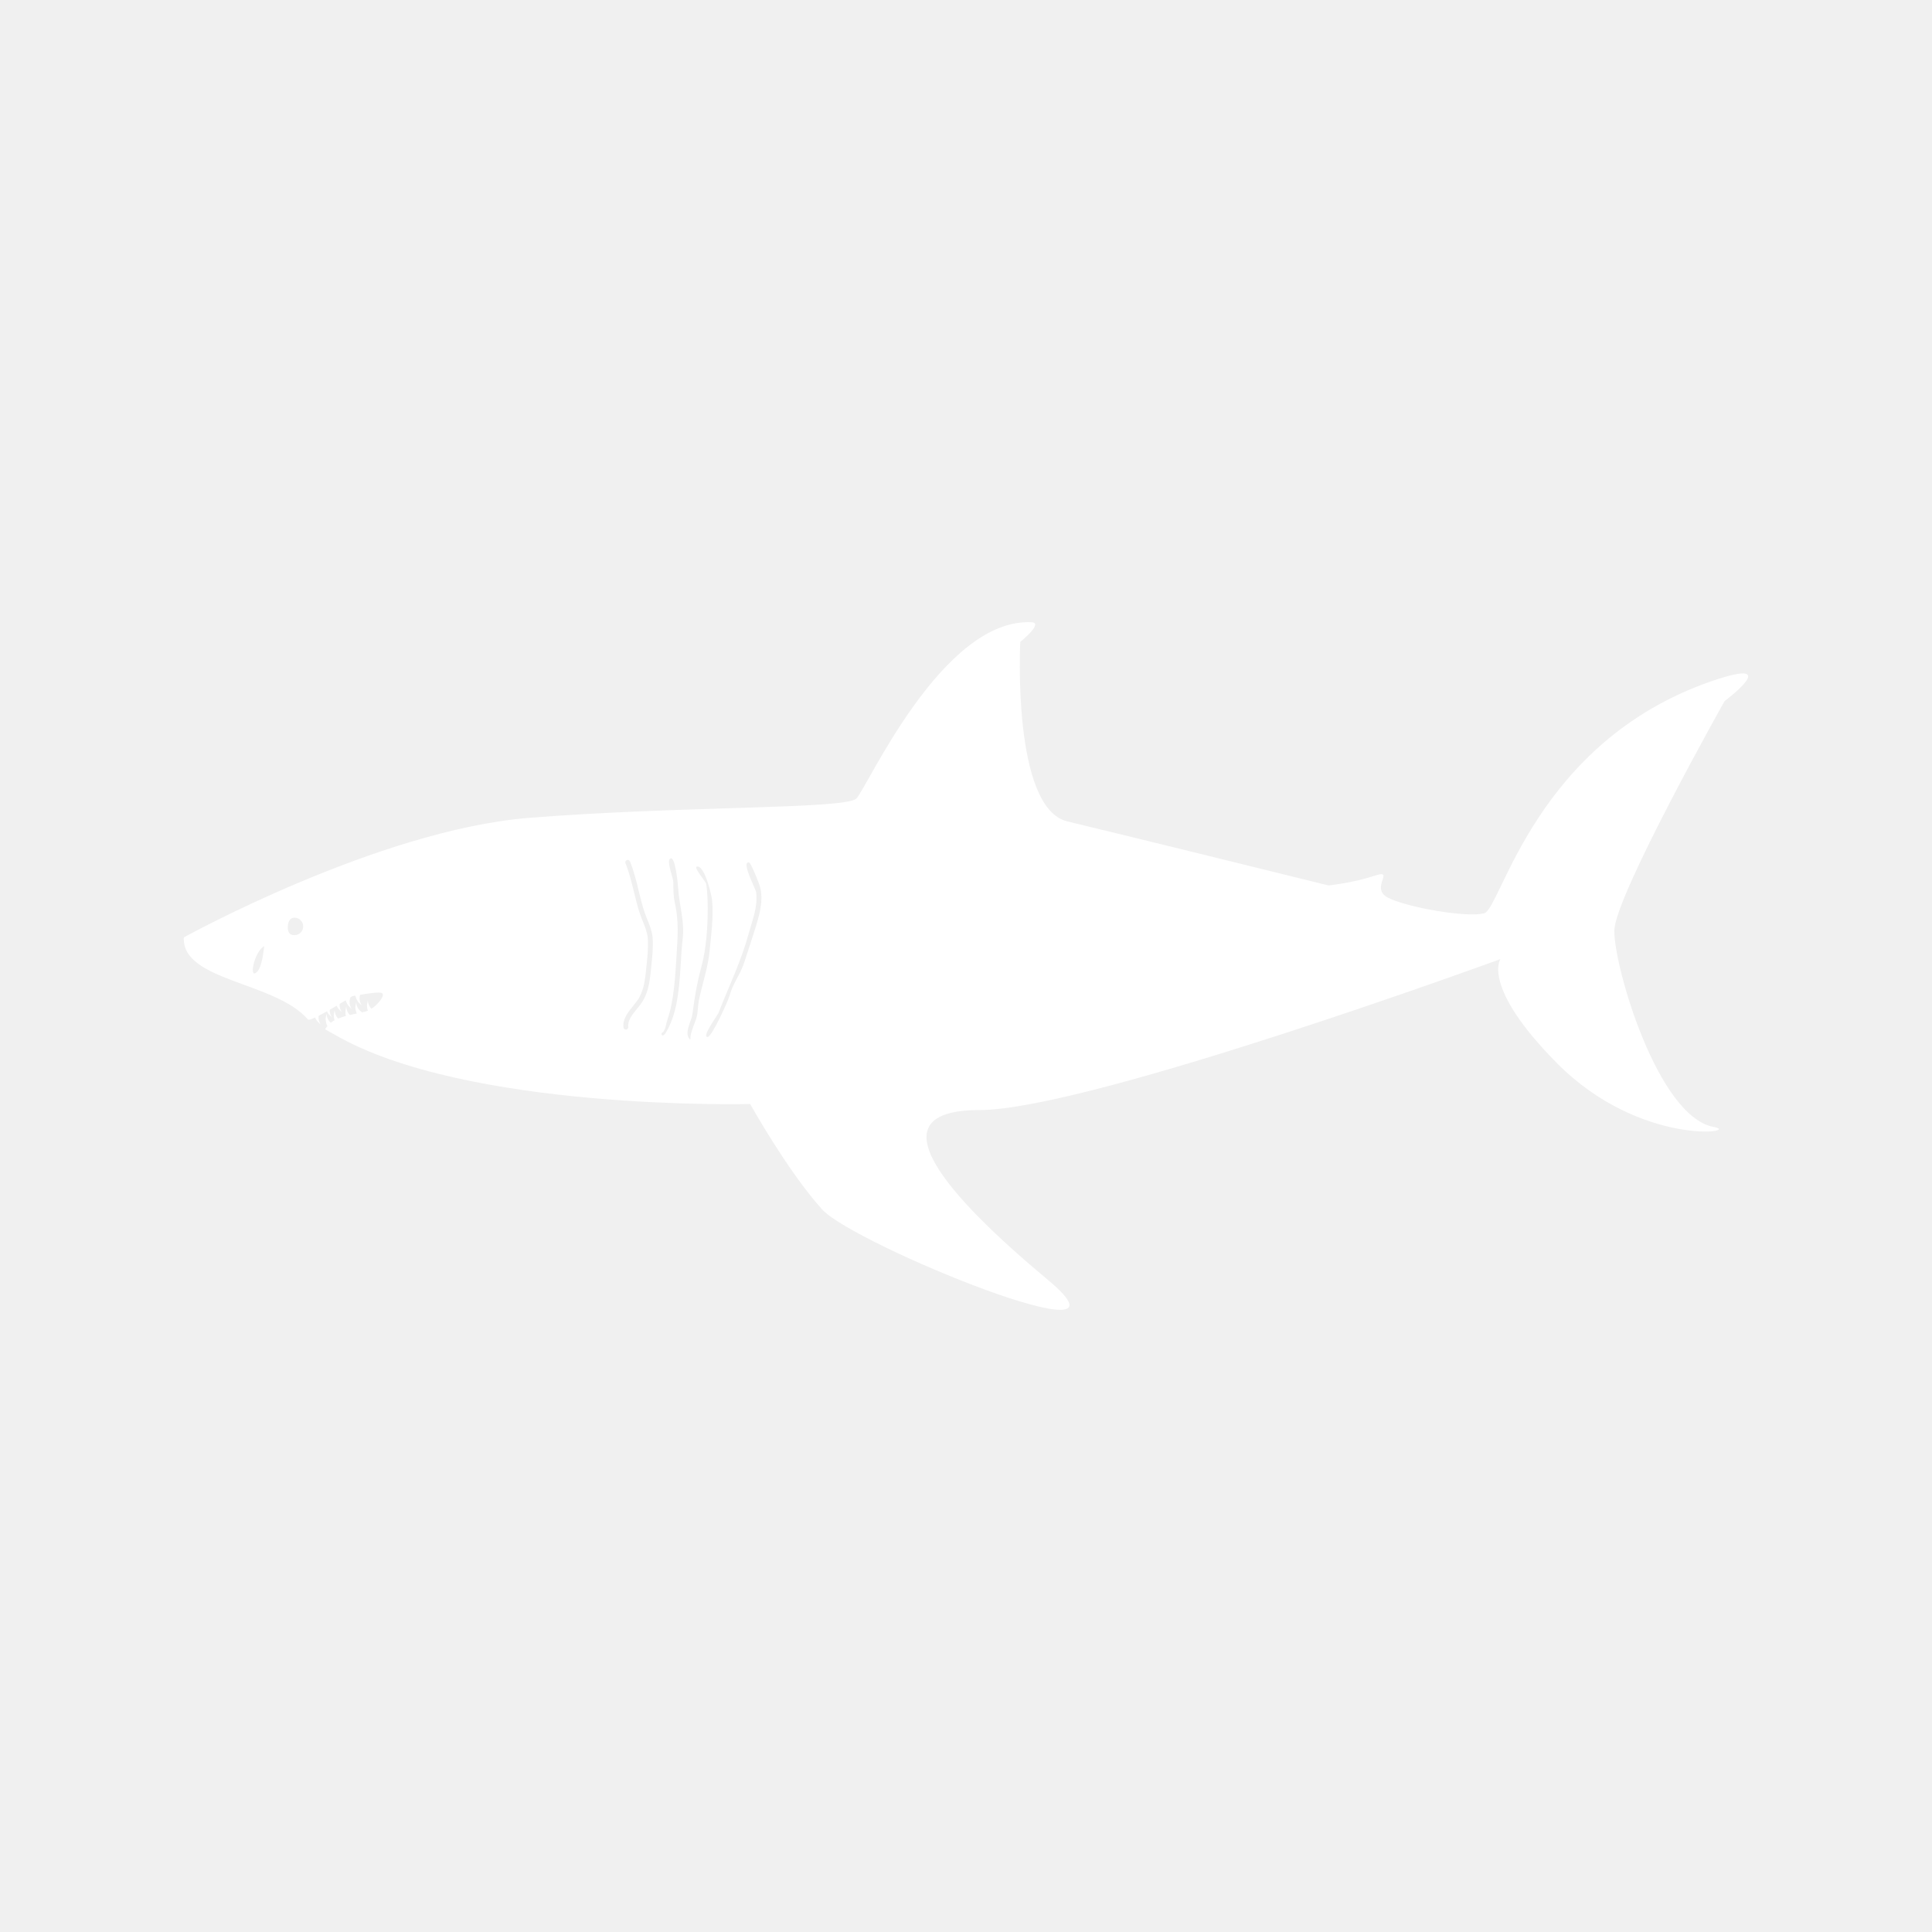
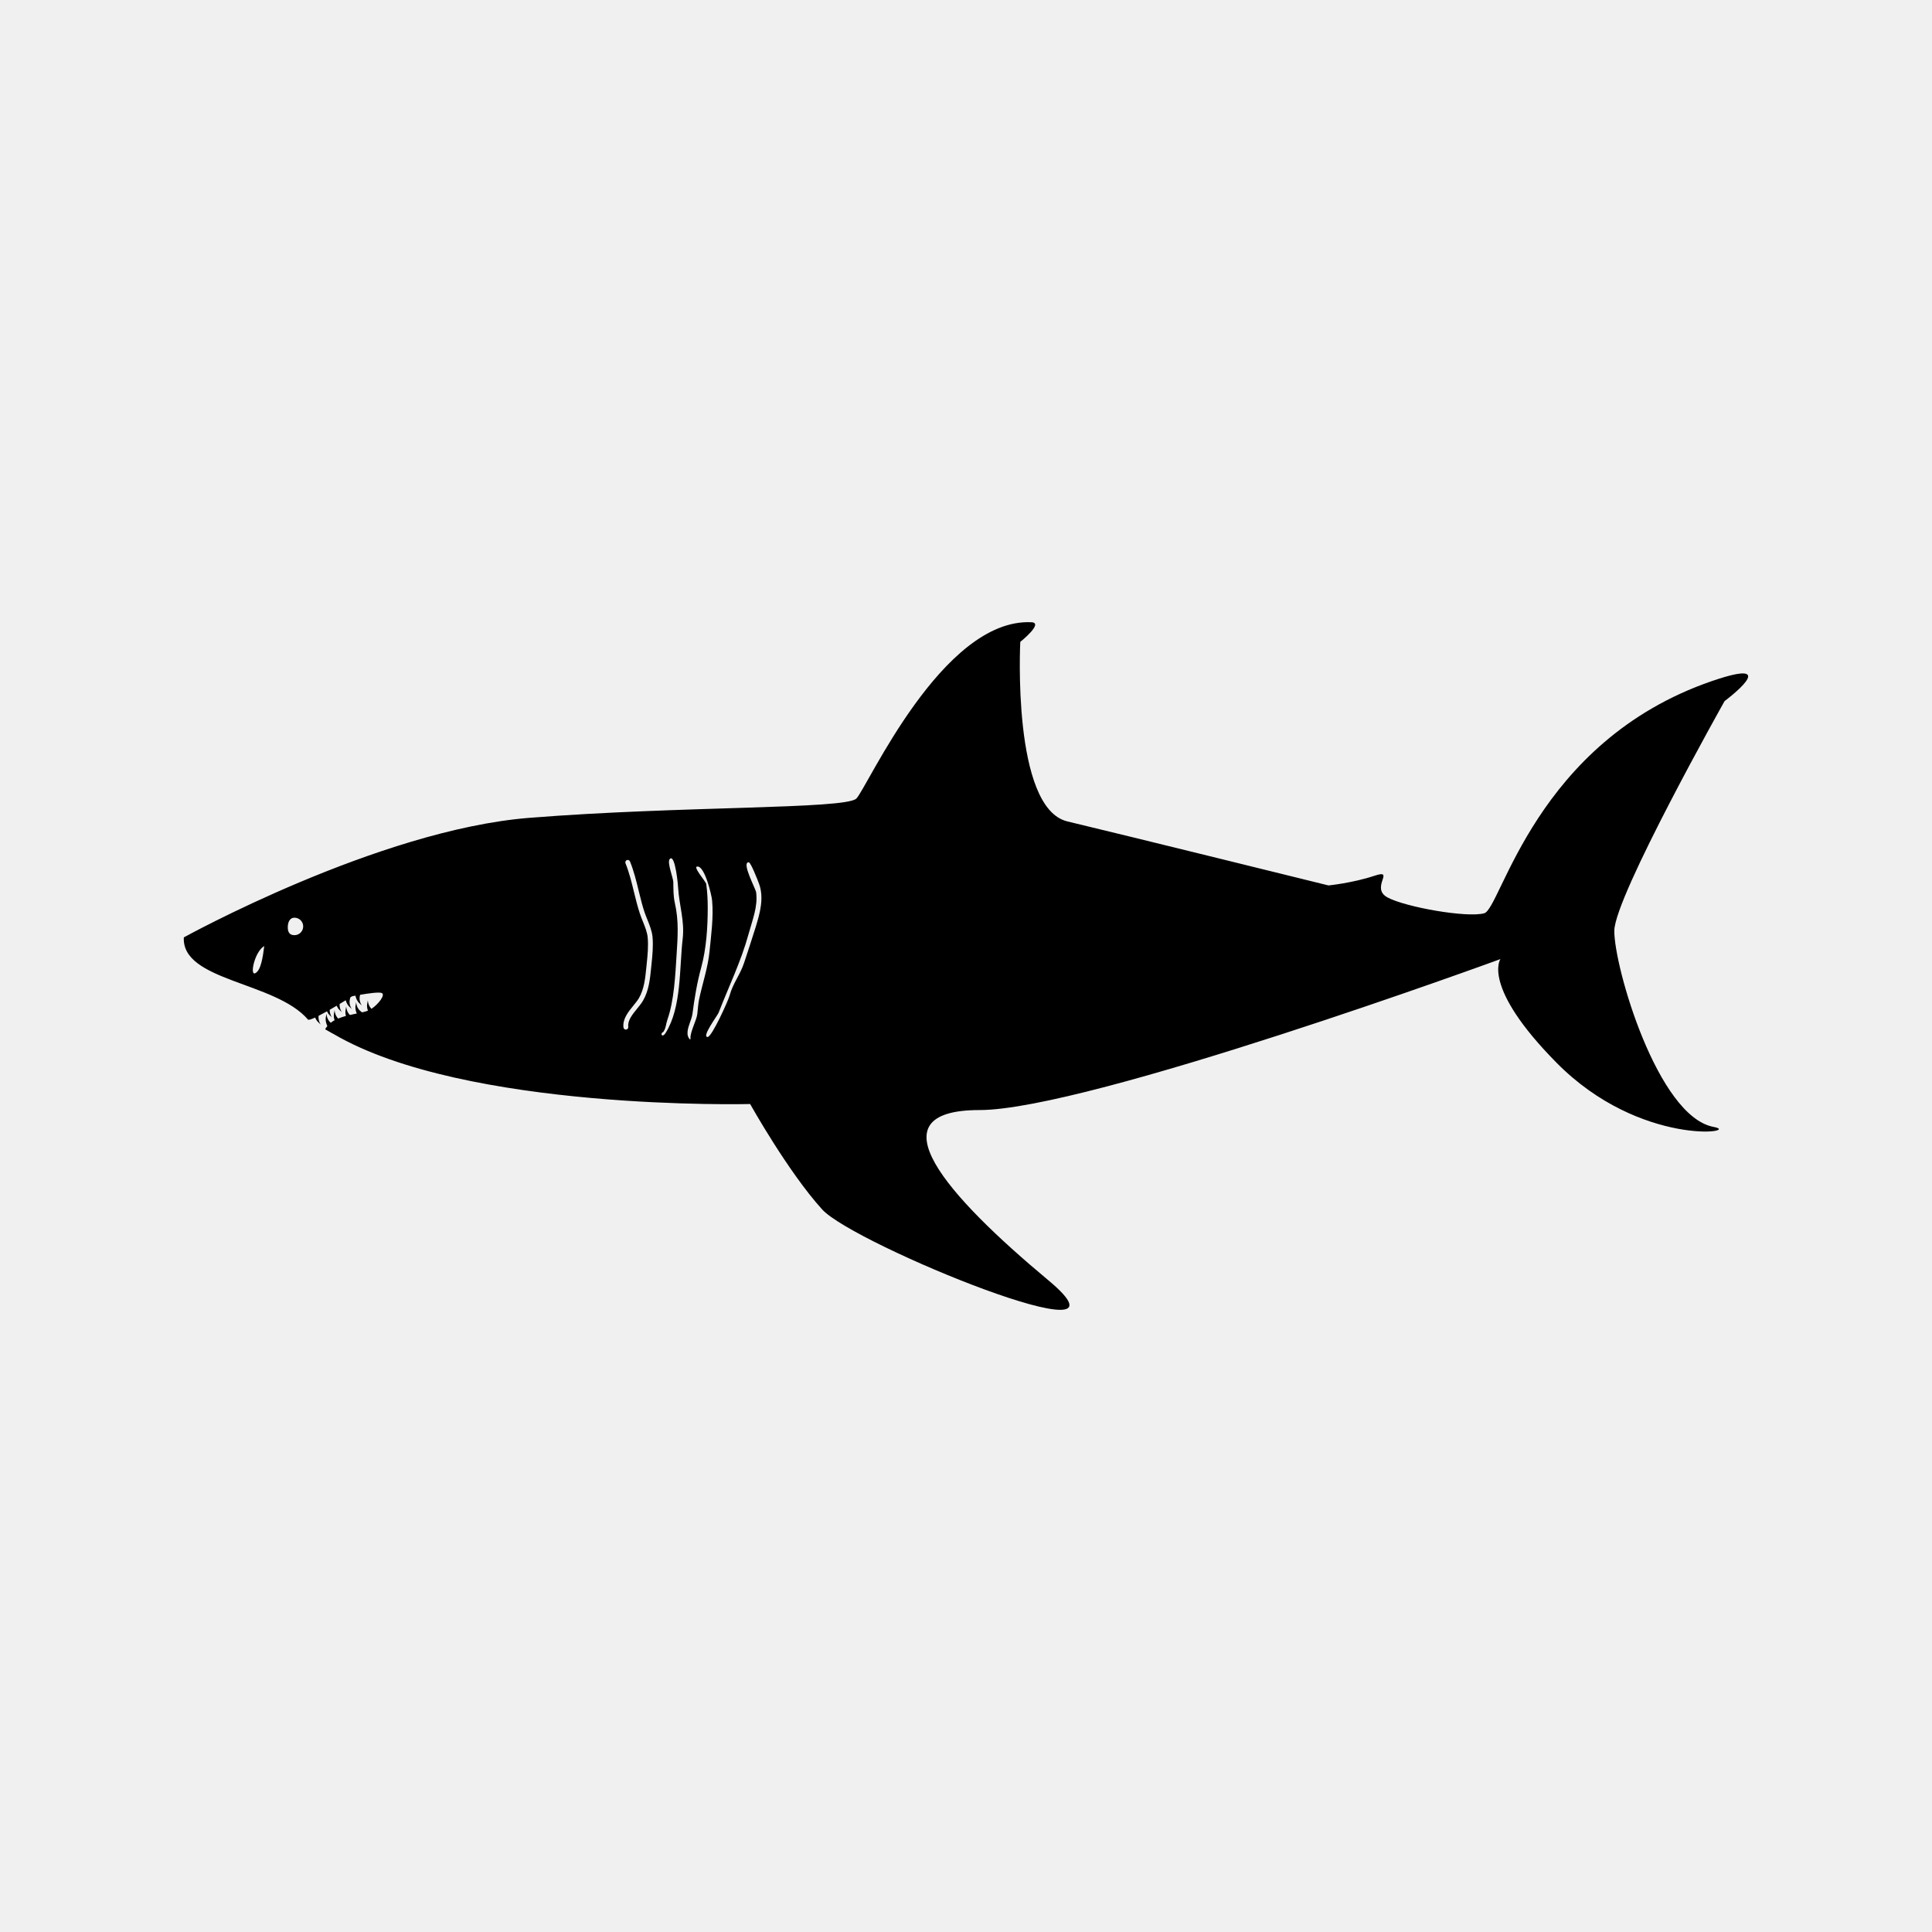
<svg xmlns="http://www.w3.org/2000/svg" width="512pt" height="512pt" version="1.1" viewBox="0 0 512 512">
-   <g fill="#fff">
+   <g fill="currentColor">
    <path d="m197.97 249.96c-0.055 0.18-0.039 0.133 0 0z" />
    <path d="m453.73 180.47c-46.848 16.078-55.898 60.266-60.379 61.547s-20.801-1.602-25.602-4.164c-4.797-2.559 2.242-7.68-3.523-5.762-5.766 1.922-12.16 2.559-12.16 2.559s-54.398-13.441-69.18-16.961-12.5-47.586-12.5-47.586 6.316-5.039 2.961-5.203c-23.645-1.125-43.52 43.844-46.398 46.719-2.879 2.879-46.719 1.922-86.723 5.121-40 3.203-91.512 31.68-91.512 31.68-0.594 11.621 24.254 11.68 32.902 21.77 0.152 0.188 0.895-0.07 1.898-0.531 0.195 0.461 0.461 0.91 0.859 1.27 1.52 1.383-0.199 0.266 0.066-1.73 0.691-0.348 1.43-0.746 2.219-1.188 0.184 0.352 0.363 0.719 0.68 1 1.434 1.301-0.016 0.375 0.035-1.402 0.629-0.359 1.238-0.723 1.844-1.082 0.188 0.406 0.41 0.805 0.762 1.125 1.488 1.352-0.137 0.316 0.035-1.598 0.582-0.352 1.137-0.691 1.602-0.973 0.188 0.629 0.461 1.25 1.004 1.742 1.695 1.535-0.656-0.016 0.219-2.441 0.012-0.035 0.012-0.039 0.02-0.078 0.27-0.168 0.449-0.281 0.449-0.281s0.359-0.078 0.875-0.168c0.168 0.723 0.445 1.461 1.07 2.023 1.648 1.496-0.508 0.062 0.18-2.246 2.055-0.352 4.961-0.785 5.715-0.48 1.066 0.426-0.77 2.902-2.703 4.191-1.445-1.461-0.691-3.434-1.121-1.402-0.145 0.68-0.02 1.316 0.176 1.91-0.383 0.152-0.918 0.297-1.547 0.434-0.039-0.031-0.047-0.039-0.094-0.07-2.137-1.438-1.148-4.082-1.613-1.84-0.168 0.797 0.027 1.535 0.301 2.211-0.582 0.113-1.188 0.25-1.824 0.395-1.449-1.461-0.695-3.441-1.125-1.402-0.117 0.574-0.066 1.141 0.07 1.66-0.707 0.188-1.387 0.426-2.043 0.691-1.43-1.461-0.68-3.414-1.105-1.387-0.133 0.645-0.035 1.258 0.145 1.828-0.379 0.199-0.703 0.434-1.02 0.676-1.648-1.469-0.844-3.644-1.281-1.547-0.184 0.887 0.062 1.703 0.391 2.422-0.215 0.277-0.445 0.531-0.574 0.855 0.594 0.34 1.168 0.66 1.758 1 0.004 0.004 0.039 0.047 0.039 0.047l0.016-0.016c0.133 0.062 0.258 0.129 0.402 0.211 34.883 20.48 110.4 18.559 110.4 18.559s10.047 17.988 19.094 27.945c8.426 9.281 86.824 41.176 59.945 18.773-26.879-22.398-47.039-45.121-18.242-45.121 28.801 0 138.03-40.004 138.03-40.004s-5.121 7.25 14.93 27.52c22.18 22.414 49.406 18.391 41.602 16.961-14.879-2.719-26.449-42.527-26.344-52.008 0.102-9.098 29.219-60.84 29.219-60.84-0.004 0.004 16.066-11.977-3.301-5.332zm-386.1 77.445c-1.52 0.723-0.129-5.773 2.402-7.203-0.383 2.977-0.883 6.481-2.402 7.203zm10.398-10.082c-1.281 0-1.762-0.793-1.762-2.078s0.477-2.559 1.762-2.559 2.32 1.035 2.32 2.32c-0.004 1.285-1.035 2.316-2.32 2.316zm94.625 7.734-0.098 0.953c-0.293 2.949-0.598 5.992-2.141 8.648-0.41 0.711-0.973 1.398-1.57 2.137-1.258 1.543-2.559 3.133-2.344 4.824 0.039 0.348-0.203 0.672-0.559 0.719-0.027 0.004-0.051 0.004-0.078 0.004-0.324 0-0.594-0.234-0.637-0.559-0.277-2.238 1.266-4.125 2.625-5.797 0.562-0.695 1.094-1.348 1.461-1.965 1.402-2.422 1.695-5.324 1.973-8.137l0.098-0.953c0.234-2.312 0.477-4.707 0.258-7.019-0.133-1.395-0.719-2.84-1.281-4.238-0.293-0.719-0.578-1.434-0.809-2.141-0.621-1.875-1.086-3.801-1.543-5.656-0.609-2.516-1.238-5.109-2.246-7.613-0.133-0.328 0.027-0.703 0.352-0.836 0.328-0.137 0.695 0.027 0.836 0.352 1.051 2.59 1.691 5.234 2.309 7.793 0.559 2.312 1.039 4.137 1.512 5.559 0.227 0.68 0.5 1.367 0.785 2.059 0.598 1.484 1.219 3.019 1.371 4.598 0.219 2.441-0.031 4.898-0.273 7.269zm8.27-6.828c-0.918 7.922-0.27 18.191-4.516 24.984-0.941 1.504-1.582 0.117-0.621-0.242 0.742-1.102 0.648-2.008 1.09-3.285 1.758-4.93 2.094-11.812 2.418-17.023 0.309-4.926 0.637-9.059-0.457-13.906-0.418-1.859-0.367-3.637-0.406-5.516-0.016-1.094-1.73-5.273-0.938-6.109 1.461-1.531 2.227 7.254 2.227 7.734 0.289 4.609 1.738 8.664 1.203 13.363 0.043-0.398 0.141-1.211 0 0zm4.336 16.141c-0.277 1.316-0.301 2.582-0.473 3.906-0.211 1.629-1.926 4.758-1.801 6.379 0.066 0.836-0.723-0.277-0.785-1.105-0.133-1.797 1.09-3.664 1.32-5.449 0.523-4.117 1.219-8.242 2.32-12.258 1.348-4.961 1.715-10.645 1.715-15.785 0-2.023-0.109-4.316-0.398-6.316-0.094-0.656-3.836-4.809-2.254-4.609 1.941 0.098 3.688 7.625 3.809 8.945 0.418 4.367-0.25 9.211-0.68 13.562-0.418 4.25-1.891 8.559-2.773 12.73zm15.254-19.996c-0.062 0.203-0.148 0.48-0.199 0.641-0.945 3.051-2.094 6.519-3.094 9.559-1.086 3.309-2.988 5.449-3.887 8.805-0.359 1.316-4.68 10.922-5.812 10.922-1.66 0 2.625-5.68 2.918-6.438 2.75-7.098 5.938-13.531 7.957-20.91 0.977-3.621 2.484-7.148 1.988-10.988-0.129-1-4-8.027-1.945-7.957 0.555 0.082 2.375 4.773 2.707 5.672 1.367 3.703 0.277 7.727-0.84 11.332 0.105-0.297 0.168-0.496 0.207-0.637z" />
  </g>
</svg>
